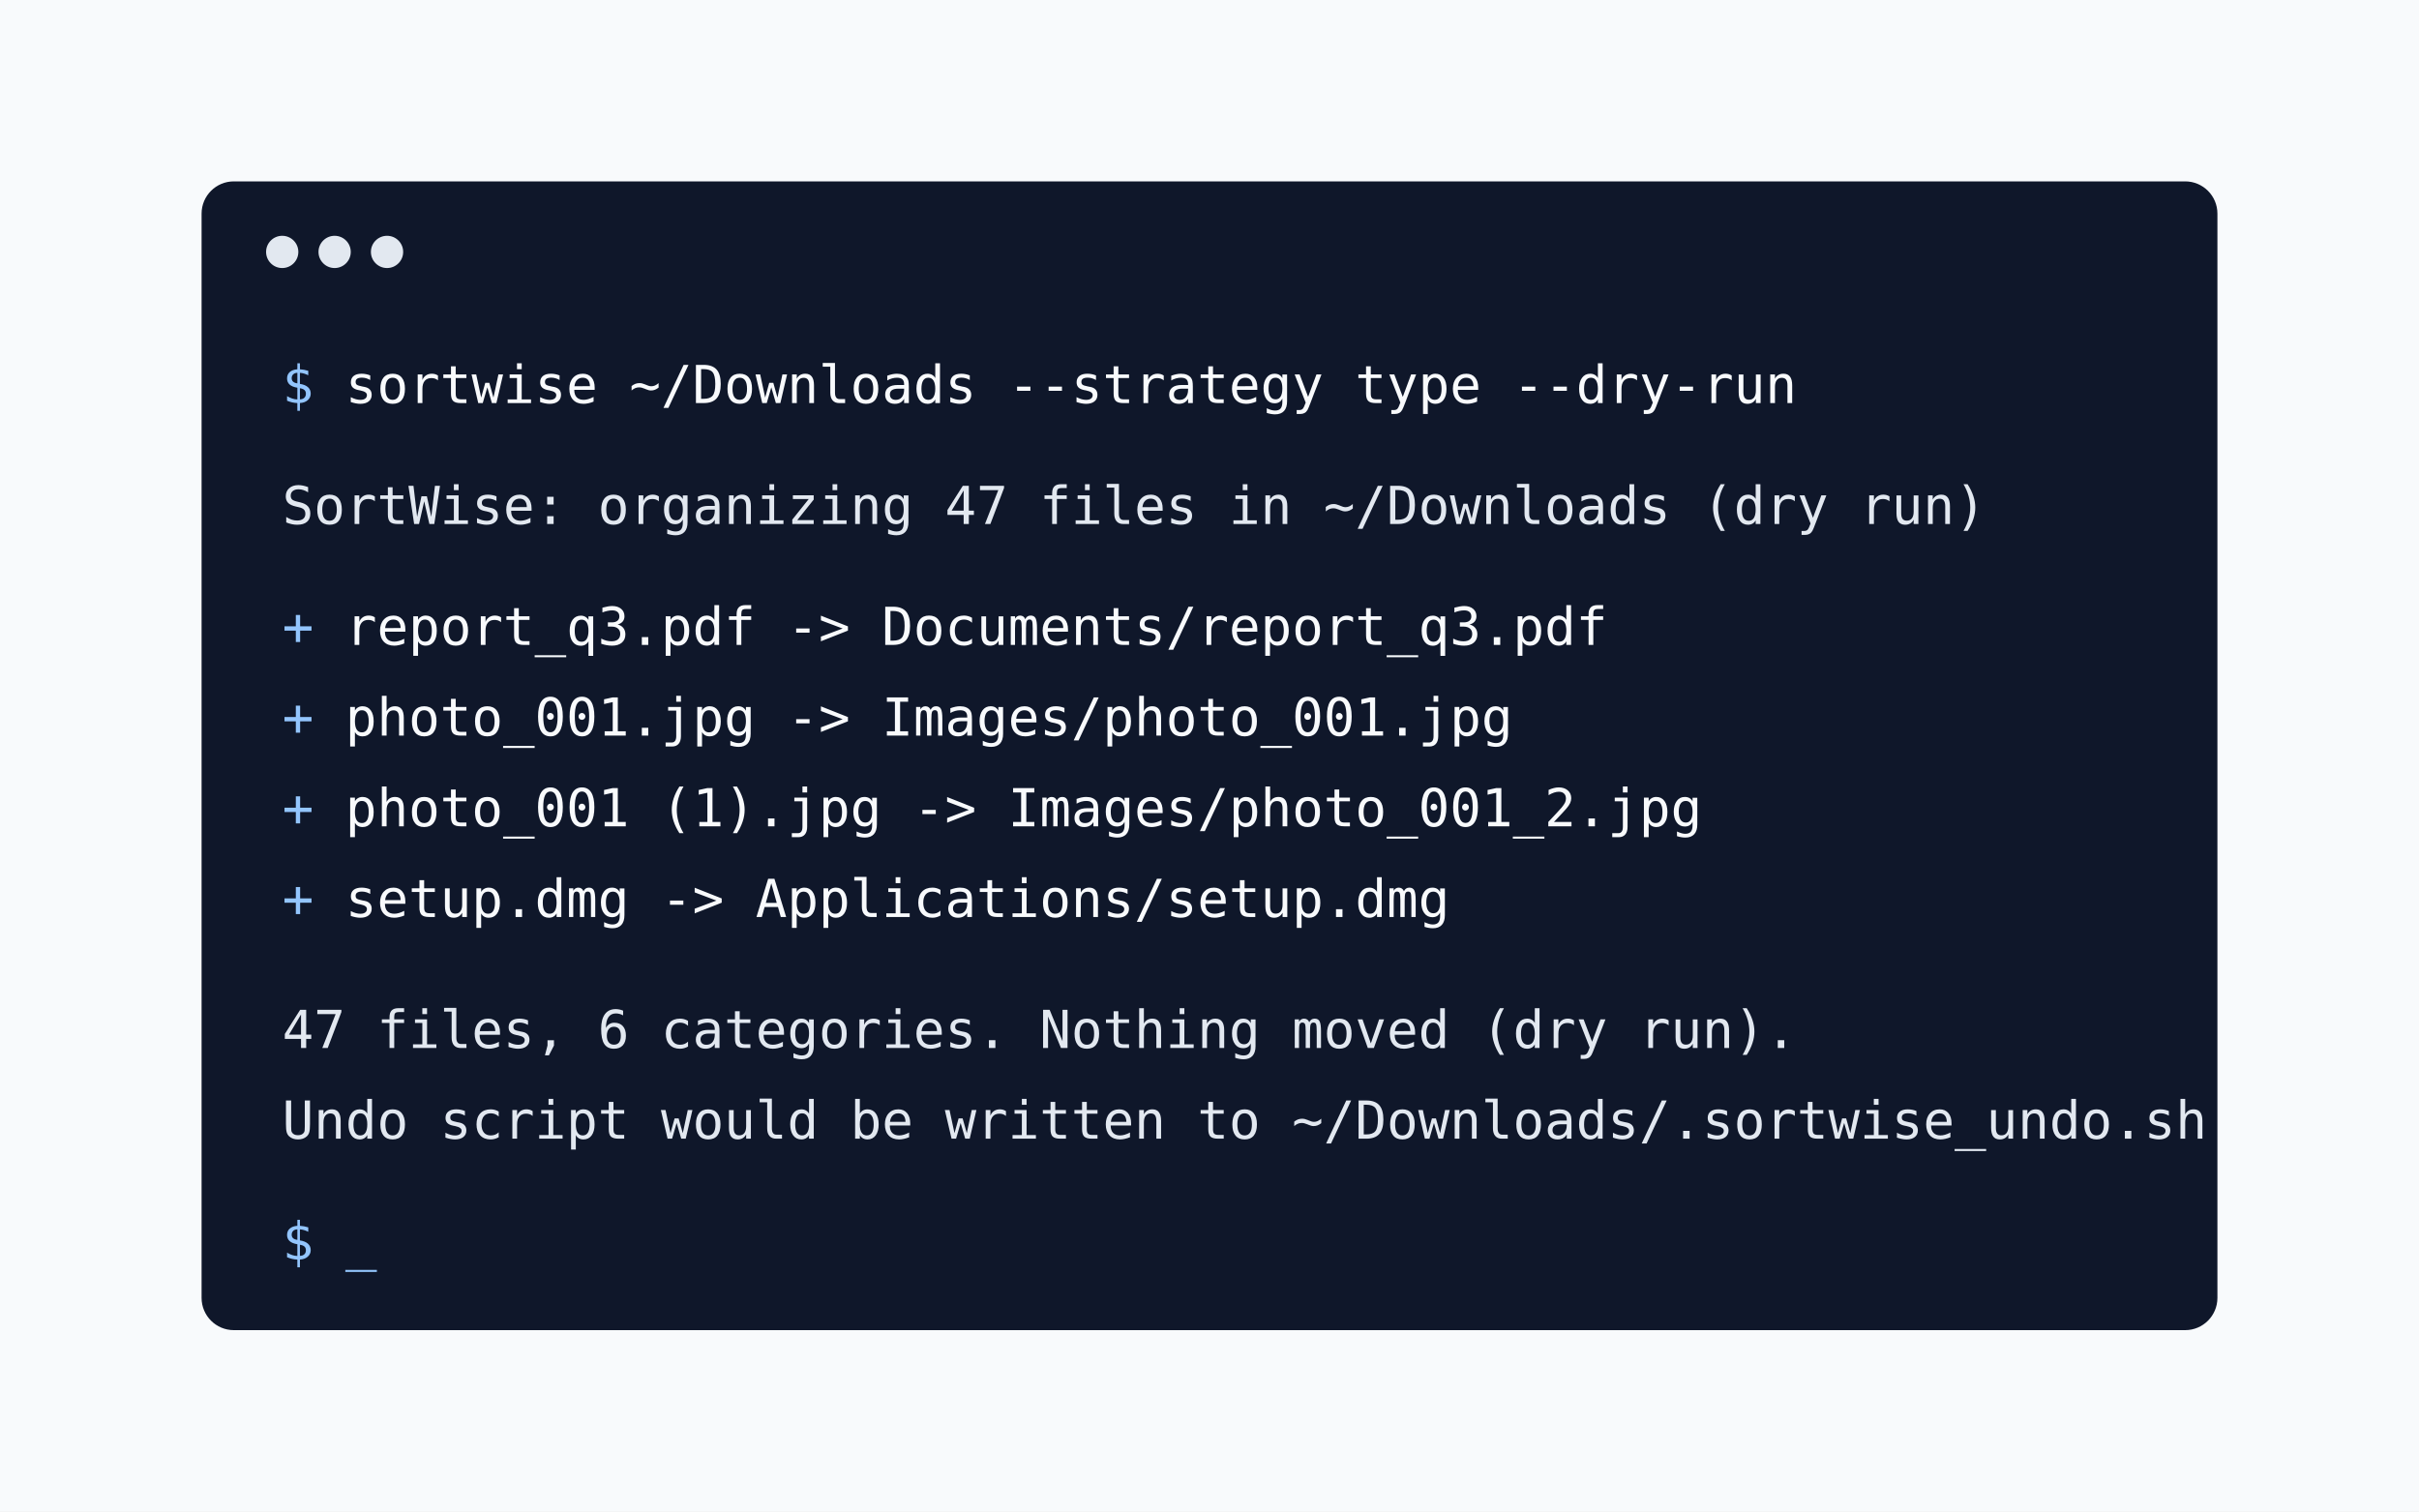
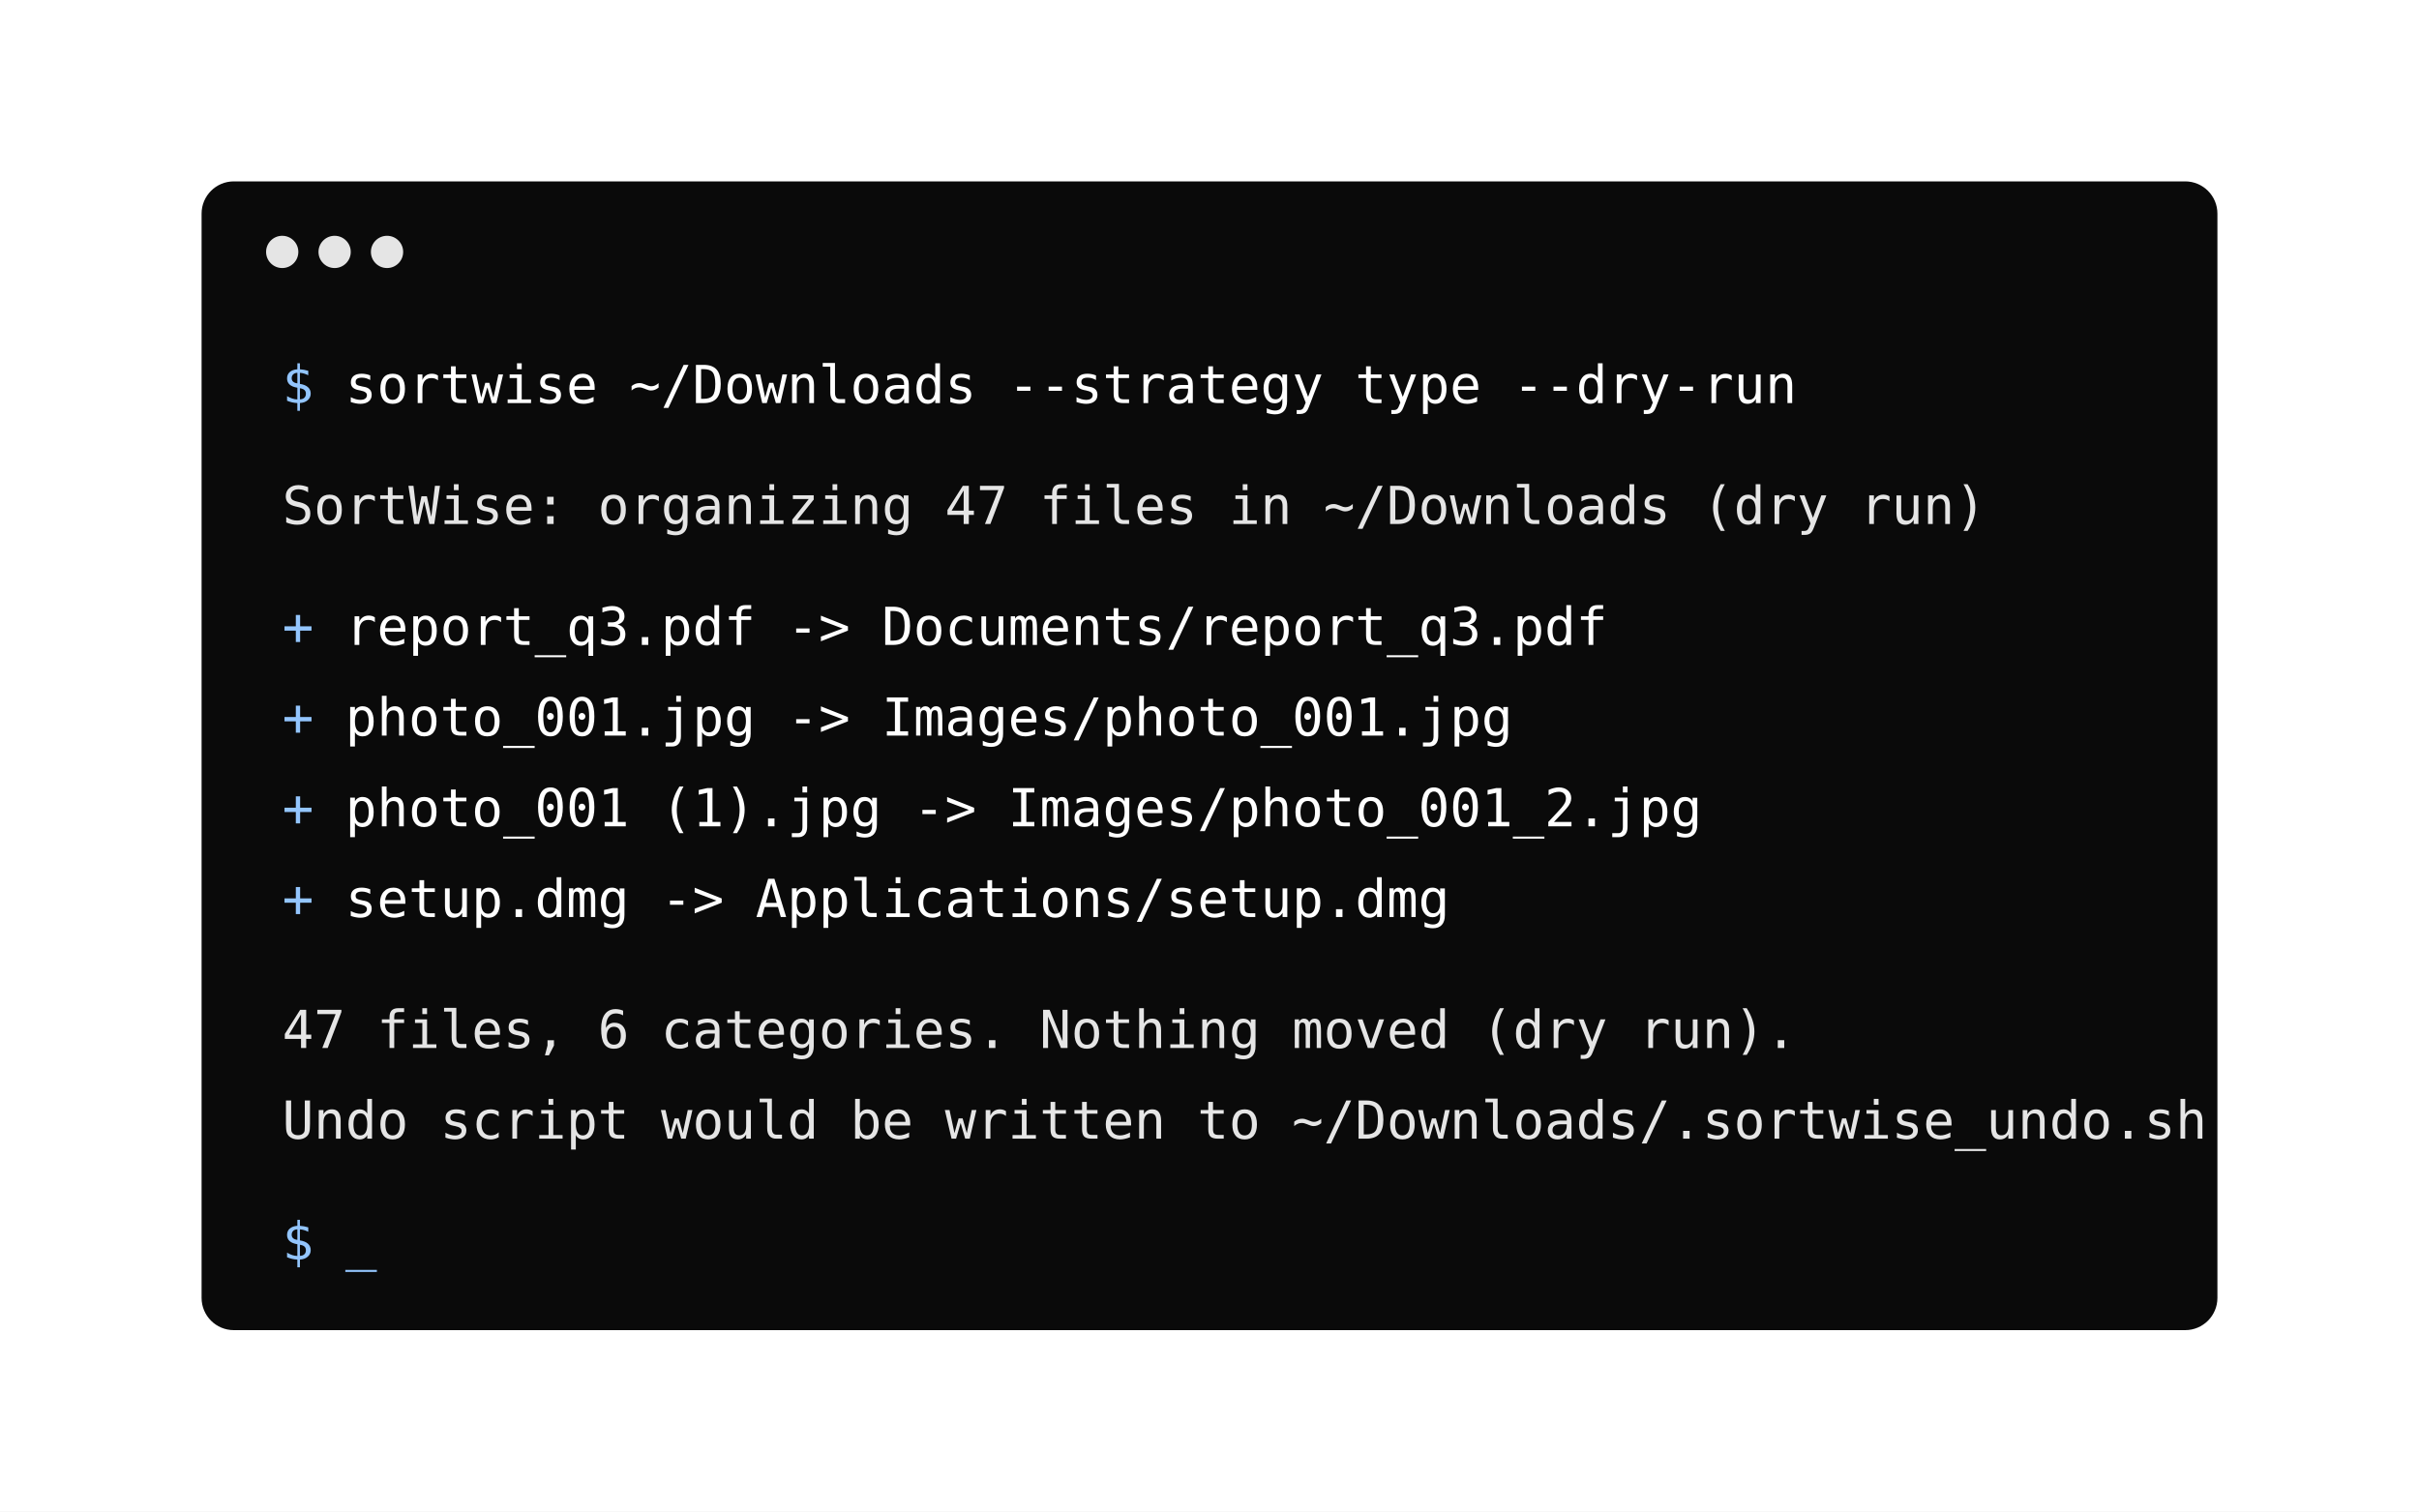
<svg xmlns="http://www.w3.org/2000/svg" viewBox="0 0 1200 750" role="img" aria-labelledby="t2 d2">
-   <rect width="1200" height="750" fill="#f8fafc" />
-   <rect x="100" y="90" width="1000" height="570" rx="16" fill="#0f172a" />
-   <circle cx="140" cy="125" r="8" fill="#e2e8f0" />
-   <circle cx="166" cy="125" r="8" fill="#e2e8f0" />
-   <circle cx="192" cy="125" r="8" fill="#e2e8f0" />
-   <g font-family="IBM Plex Mono, ui-monospace, monospace" font-size="26" fill="#f8fafc">
+   <rect width="1200" height="750" fill="#ffffff" />
+   <rect x="100" y="90" width="1000" height="570" rx="16" fill="#0a0a0a" />
+   <circle cx="140" cy="125" r="8" fill="#e5e5e5" />
+   <circle cx="166" cy="125" r="8" fill="#e5e5e5" />
+   <circle cx="192" cy="125" r="8" fill="#e5e5e5" />
+   <g font-family="IBM Plex Mono, ui-monospace, monospace" font-size="26" fill="#ffffff">
    <text x="140" y="200">
      <tspan fill="#93c5fd">$</tspan> sortwise ~/Downloads --strategy type --dry-run</text>
-     <text x="140" y="260" fill="#e2e8f0">SortWise: organizing 47 files in ~/Downloads (dry run)</text>
+     <text x="140" y="260" fill="#e5e5e5">SortWise: organizing 47 files in ~/Downloads (dry run)</text>
    <text x="140" y="320">
      <tspan fill="#93c5fd">+</tspan> report_q3.pdf      -&gt; Documents/report_q3.pdf</text>
    <text x="140" y="365">
      <tspan fill="#93c5fd">+</tspan> photo_001.jpg      -&gt; Images/photo_001.jpg</text>
    <text x="140" y="410">
      <tspan fill="#93c5fd">+</tspan> photo_001 (1).jpg  -&gt; Images/photo_001_2.jpg</text>
    <text x="140" y="455">
      <tspan fill="#93c5fd">+</tspan> setup.dmg          -&gt; Applications/setup.dmg</text>
-     <text x="140" y="520" fill="#e2e8f0">47 files, 6 categories. Nothing moved (dry run).</text>
-     <text x="140" y="565" fill="#e2e8f0">Undo script would be written to ~/Downloads/.sortwise_undo.sh</text>
+     <text x="140" y="520" fill="#e5e5e5">47 files, 6 categories. Nothing moved (dry run).</text>
+     <text x="140" y="565" fill="#e5e5e5">Undo script would be written to ~/Downloads/.sortwise_undo.sh</text>
    <text x="140" y="625">
      <tspan fill="#93c5fd">$</tspan>
      <tspan fill="#93c5fd">_</tspan>
    </text>
  </g>
</svg>
